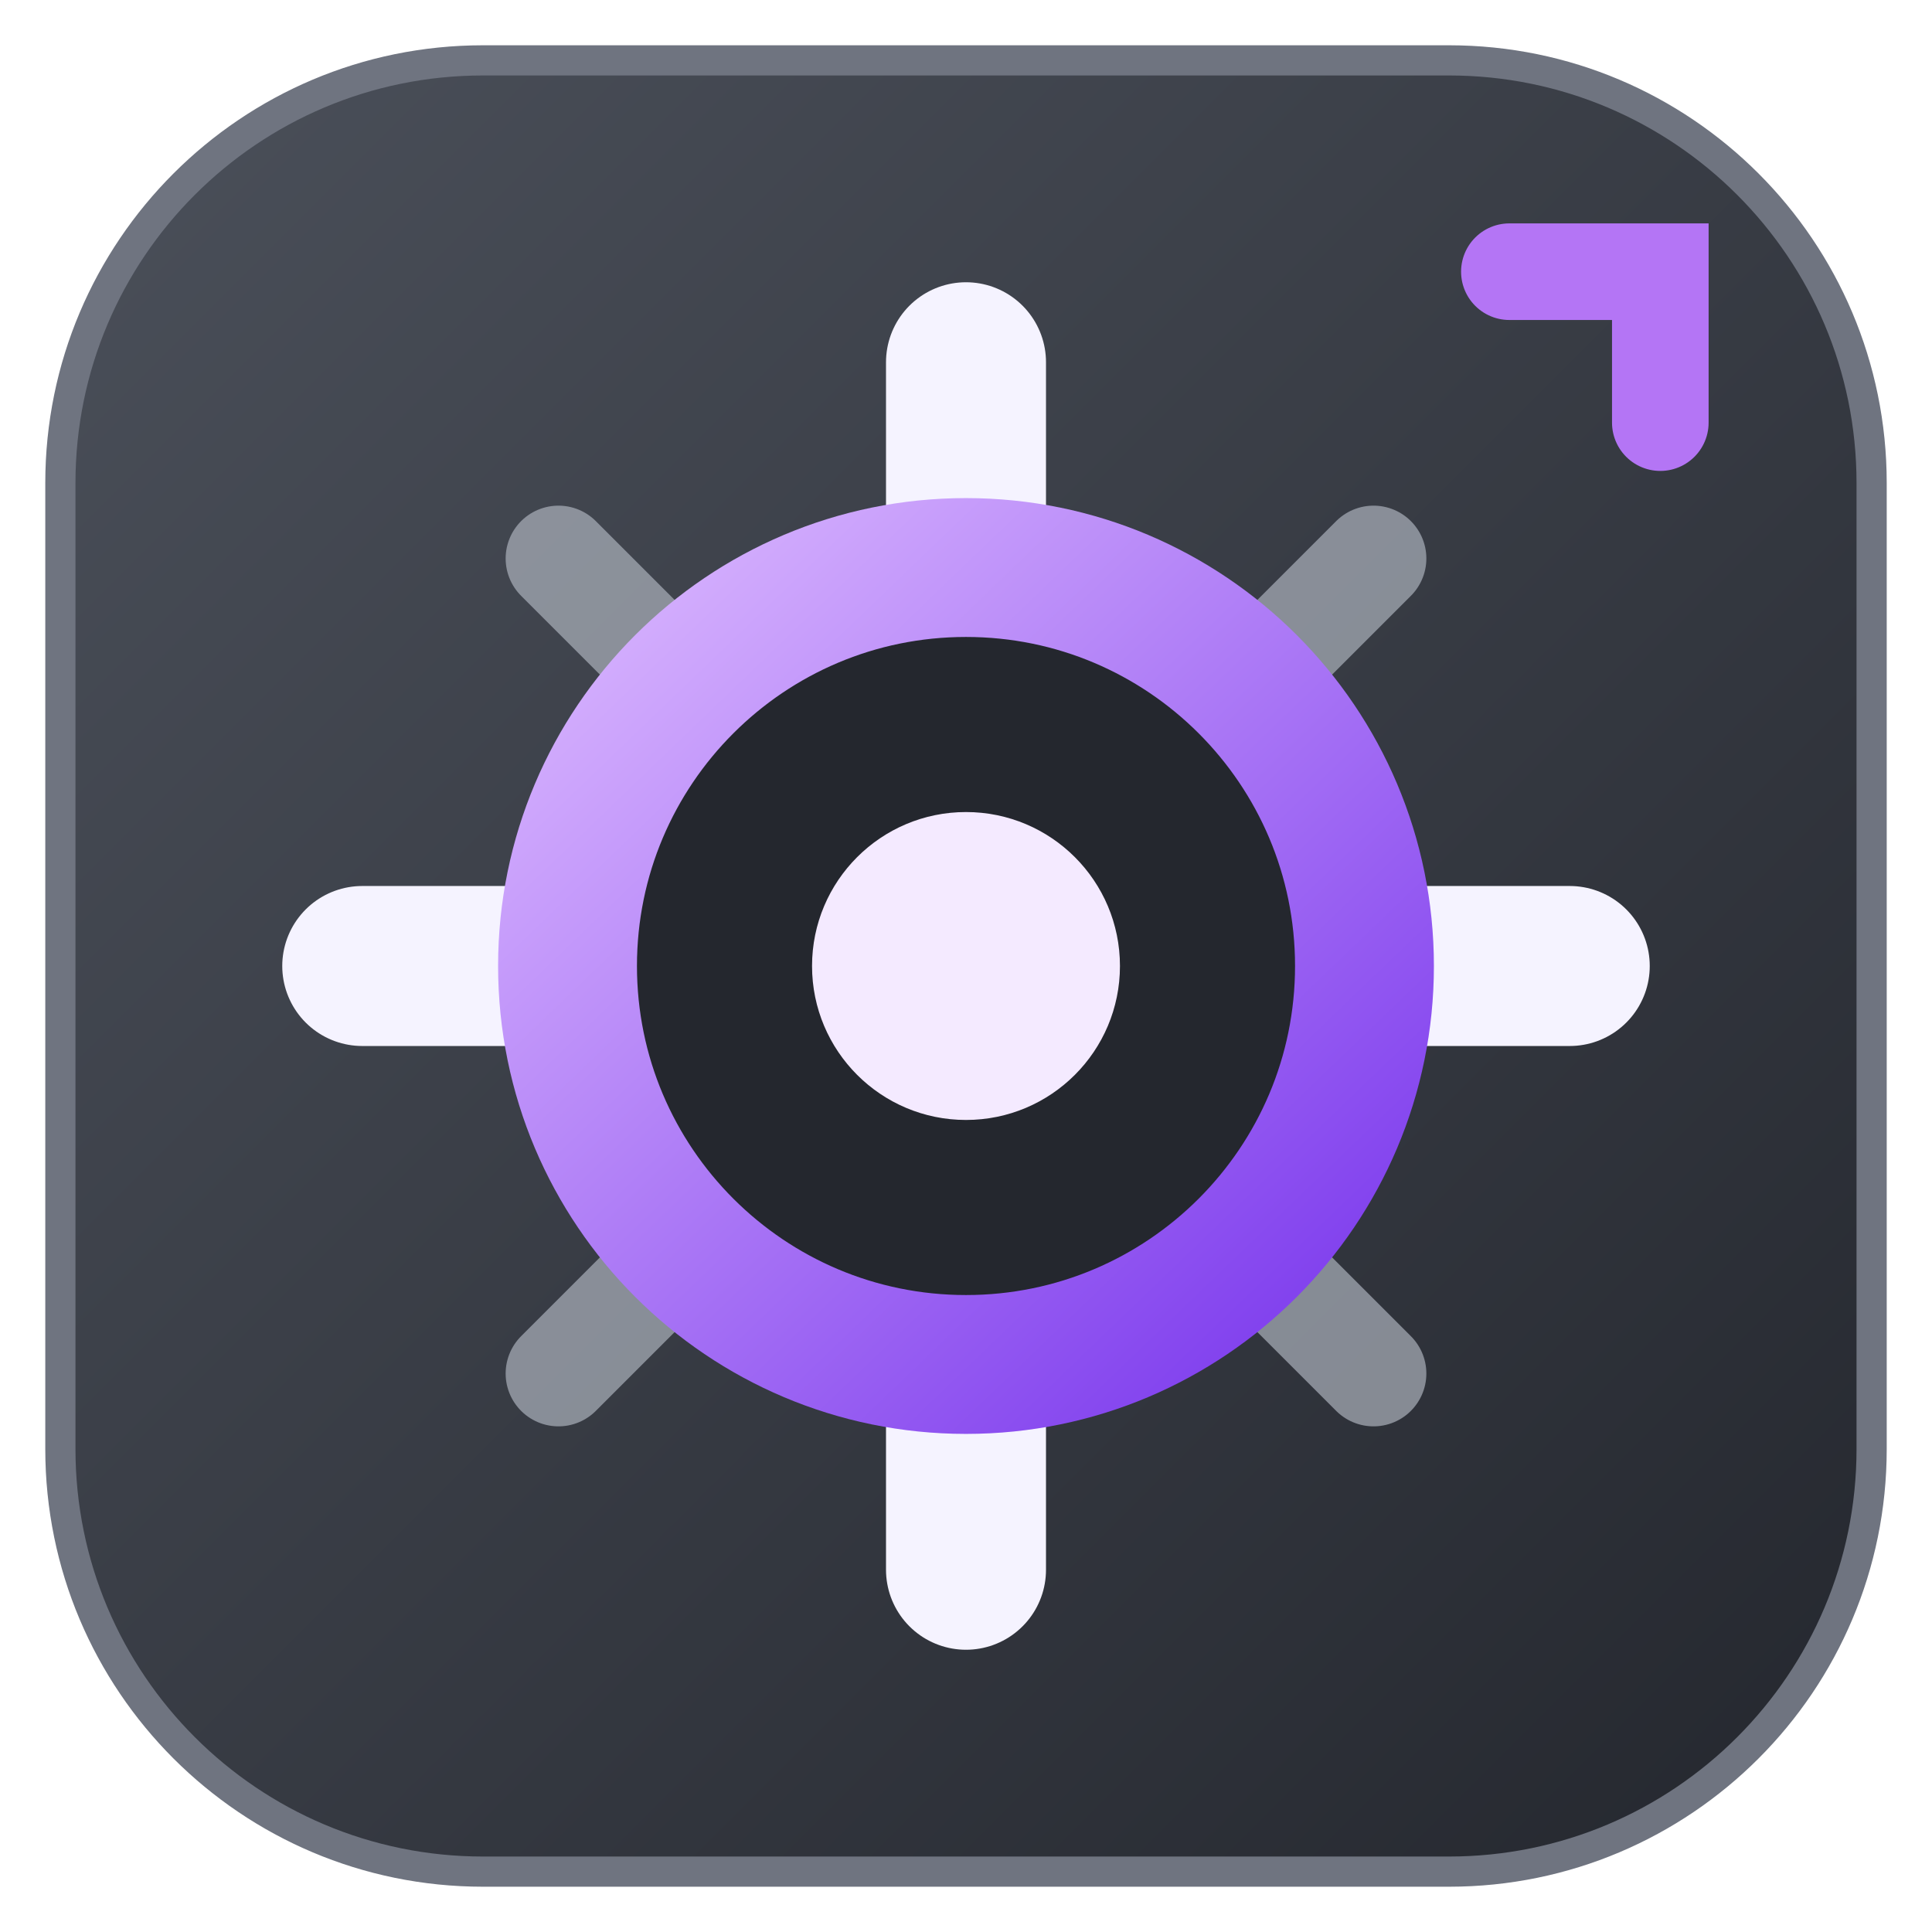
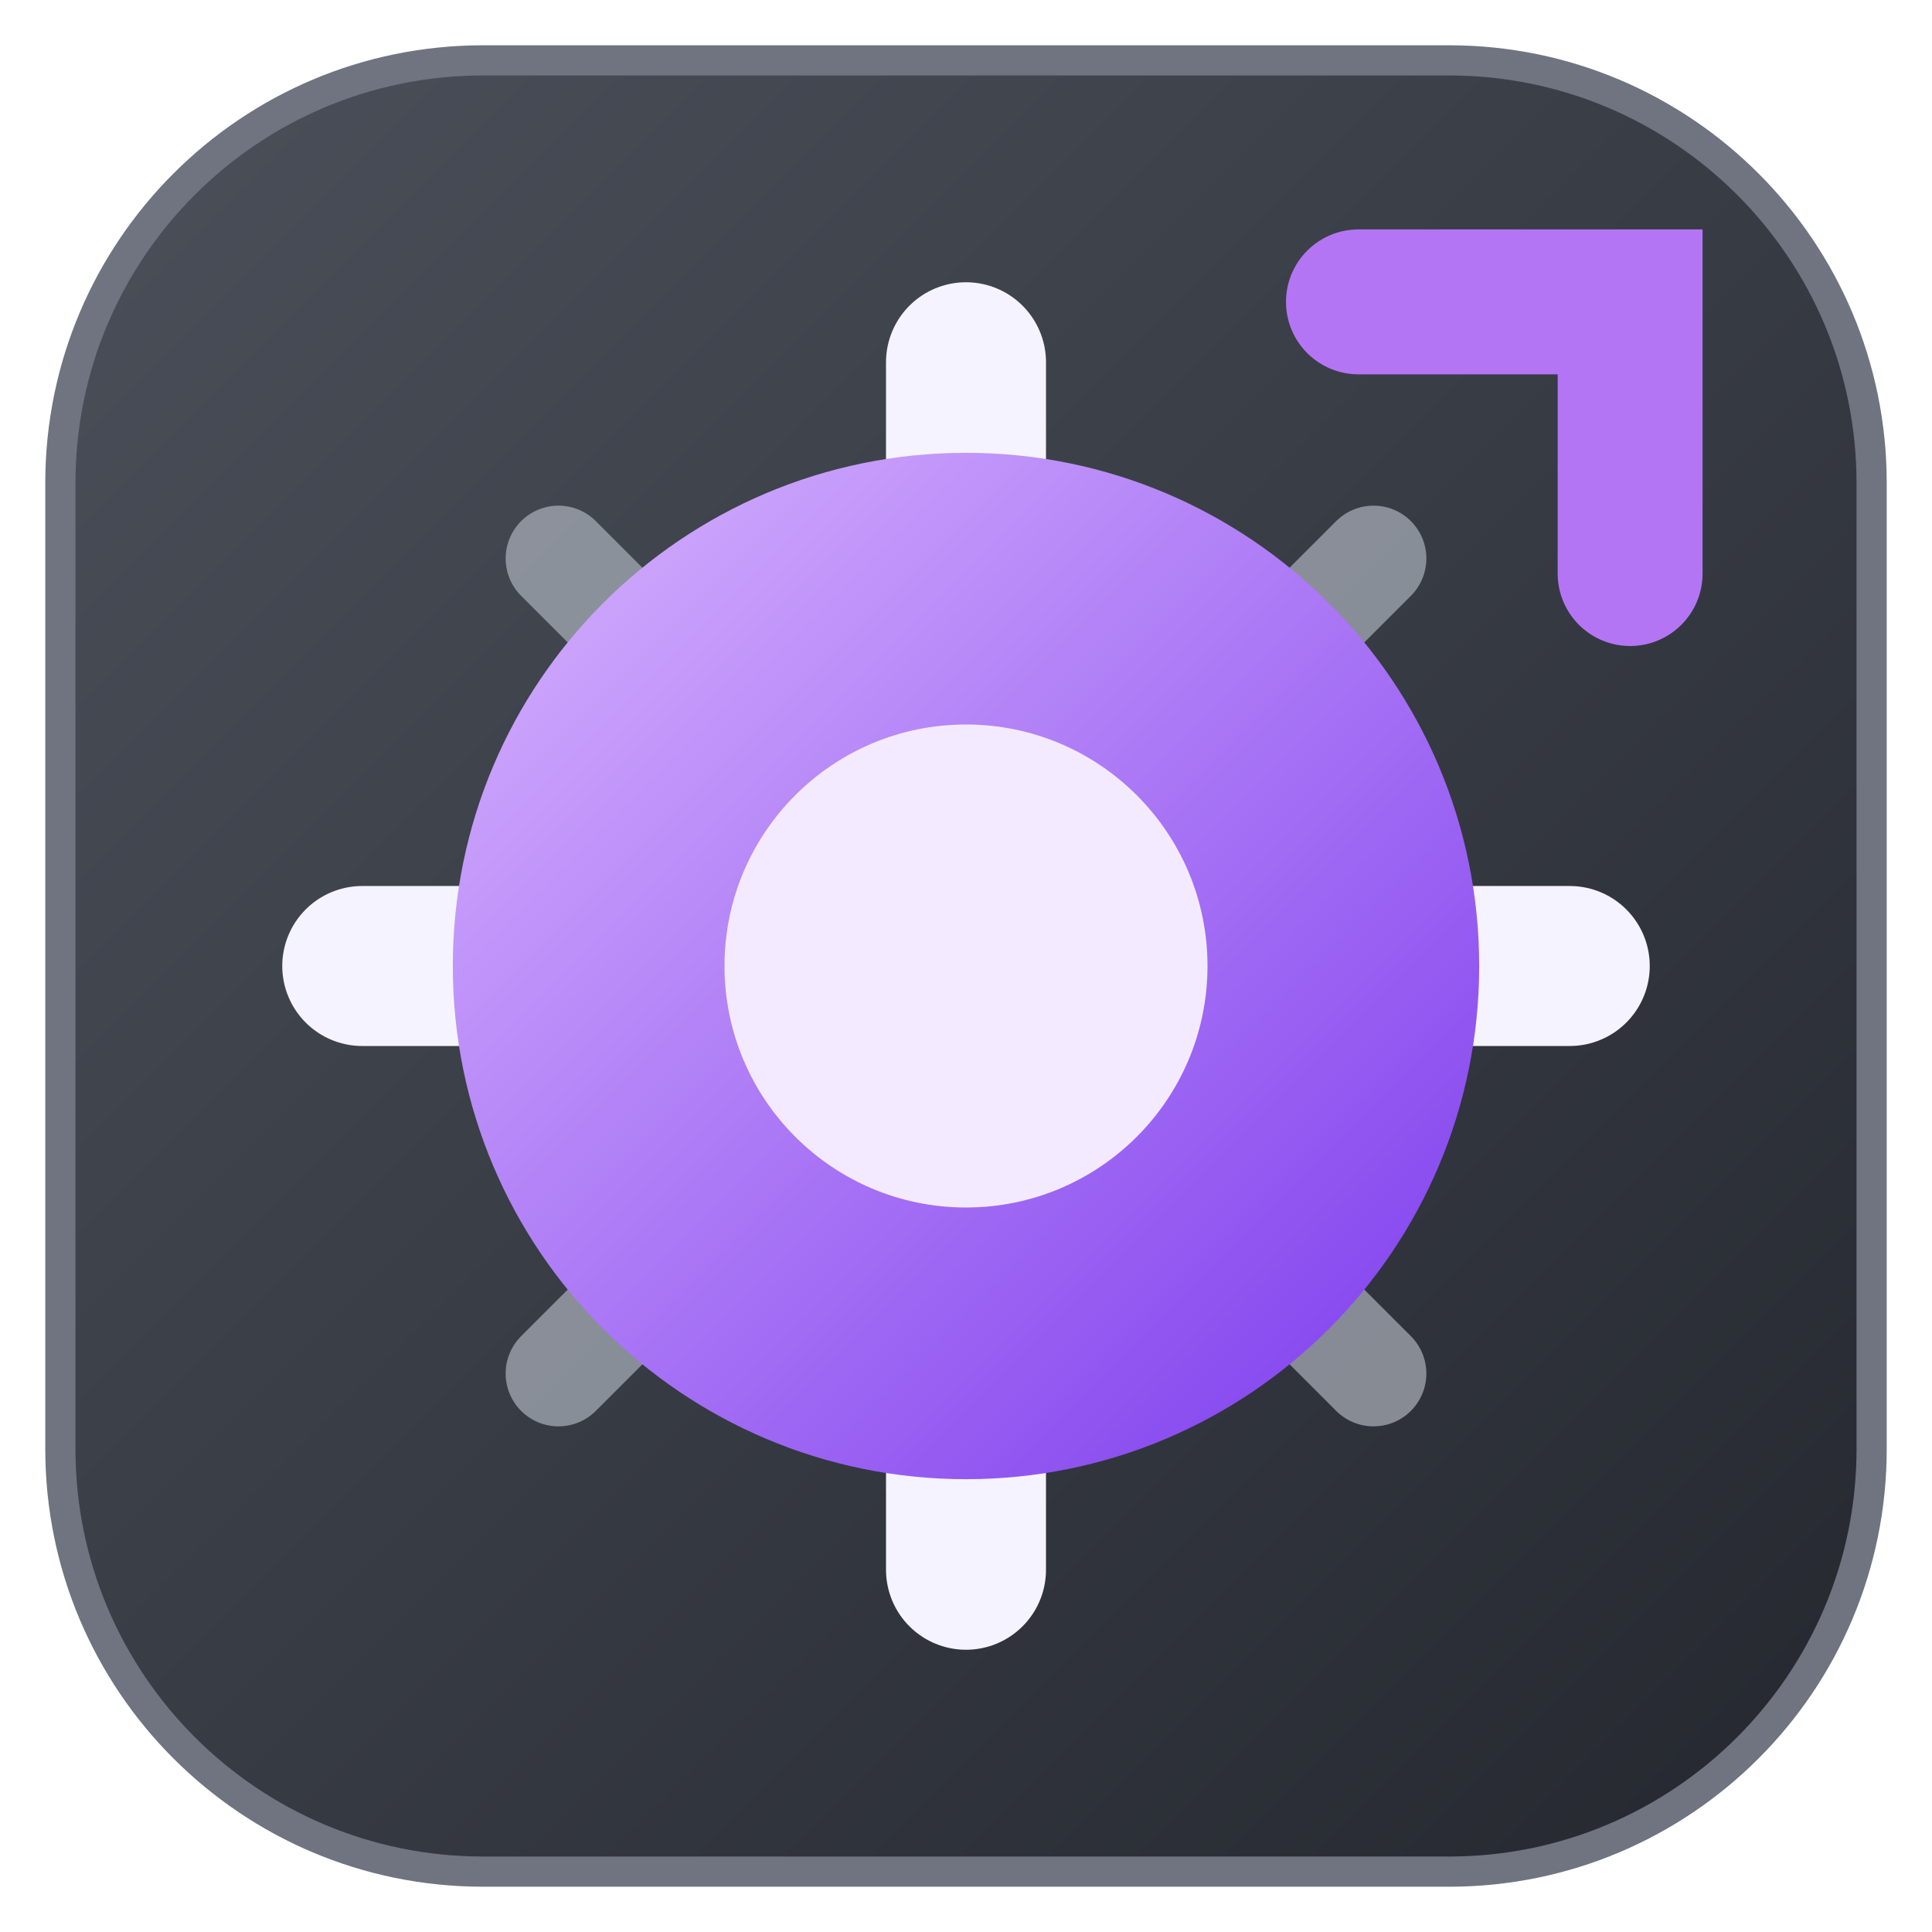
<svg xmlns="http://www.w3.org/2000/svg" viewBox="0 0 64 64" role="img" aria-labelledby="logo-title">
  <defs>
    <linearGradient id="shell" x1="2" y1="2" x2="62" y2="62" gradientUnits="userSpaceOnUse">
      <stop offset="0" stop-color="#4b505a" />
      <stop offset="1" stop-color="#24272e" />
    </linearGradient>
-     <linearGradient id="core" x1="19.5" y1="19" x2="44.5" y2="45" gradientUnits="userSpaceOnUse">
+     <linearGradient id="core" x1="15" y1="15" x2="49" y2="49" gradientUnits="userSpaceOnUse">
      <stop offset="0" stop-color="#d8b4fe" />
      <stop offset="1" stop-color="#7c3aed" />
    </linearGradient>
  </defs>
  <rect x="2" y="2" width="60" height="60" rx="14" fill="url(#shell)" stroke="#6f7480" stroke-width="1" />
  <path d="M12 32h16.5M35.5 32h16.5M32 12v16.5M32 35.5v16.5" fill="none" stroke="#f5f3ff" stroke-width="5.3" stroke-linecap="round" />
  <path d="M18.5 18.5l9.5 9.5M45.5 18.5l-9.5 9.5M45.5 45.5l-9.5-9.5M18.5 45.5l9.5-9.5" fill="none" stroke="#aeb4bf" stroke-width="3.5" stroke-linecap="round" opacity=".68" />
-   <circle cx="32" cy="32" r="13.2" fill="#24272e" stroke="url(#core)" stroke-width="4.6" />
-   <circle cx="32" cy="32" r="5.1" fill="#f4eaff" />
-   <path d="M50 9h5v5" fill="none" stroke="#b475f5" stroke-width="3.2" stroke-linecap="round" />
+   <circle cx="32" cy="32" r="17" fill="url(#core)" />
+   <circle cx="32" cy="32" r="8" fill="#f4eaff" />
+   <path d="M45 10h9v9" fill="none" stroke="#b475f5" stroke-width="4.8" stroke-linecap="round" />
</svg>
